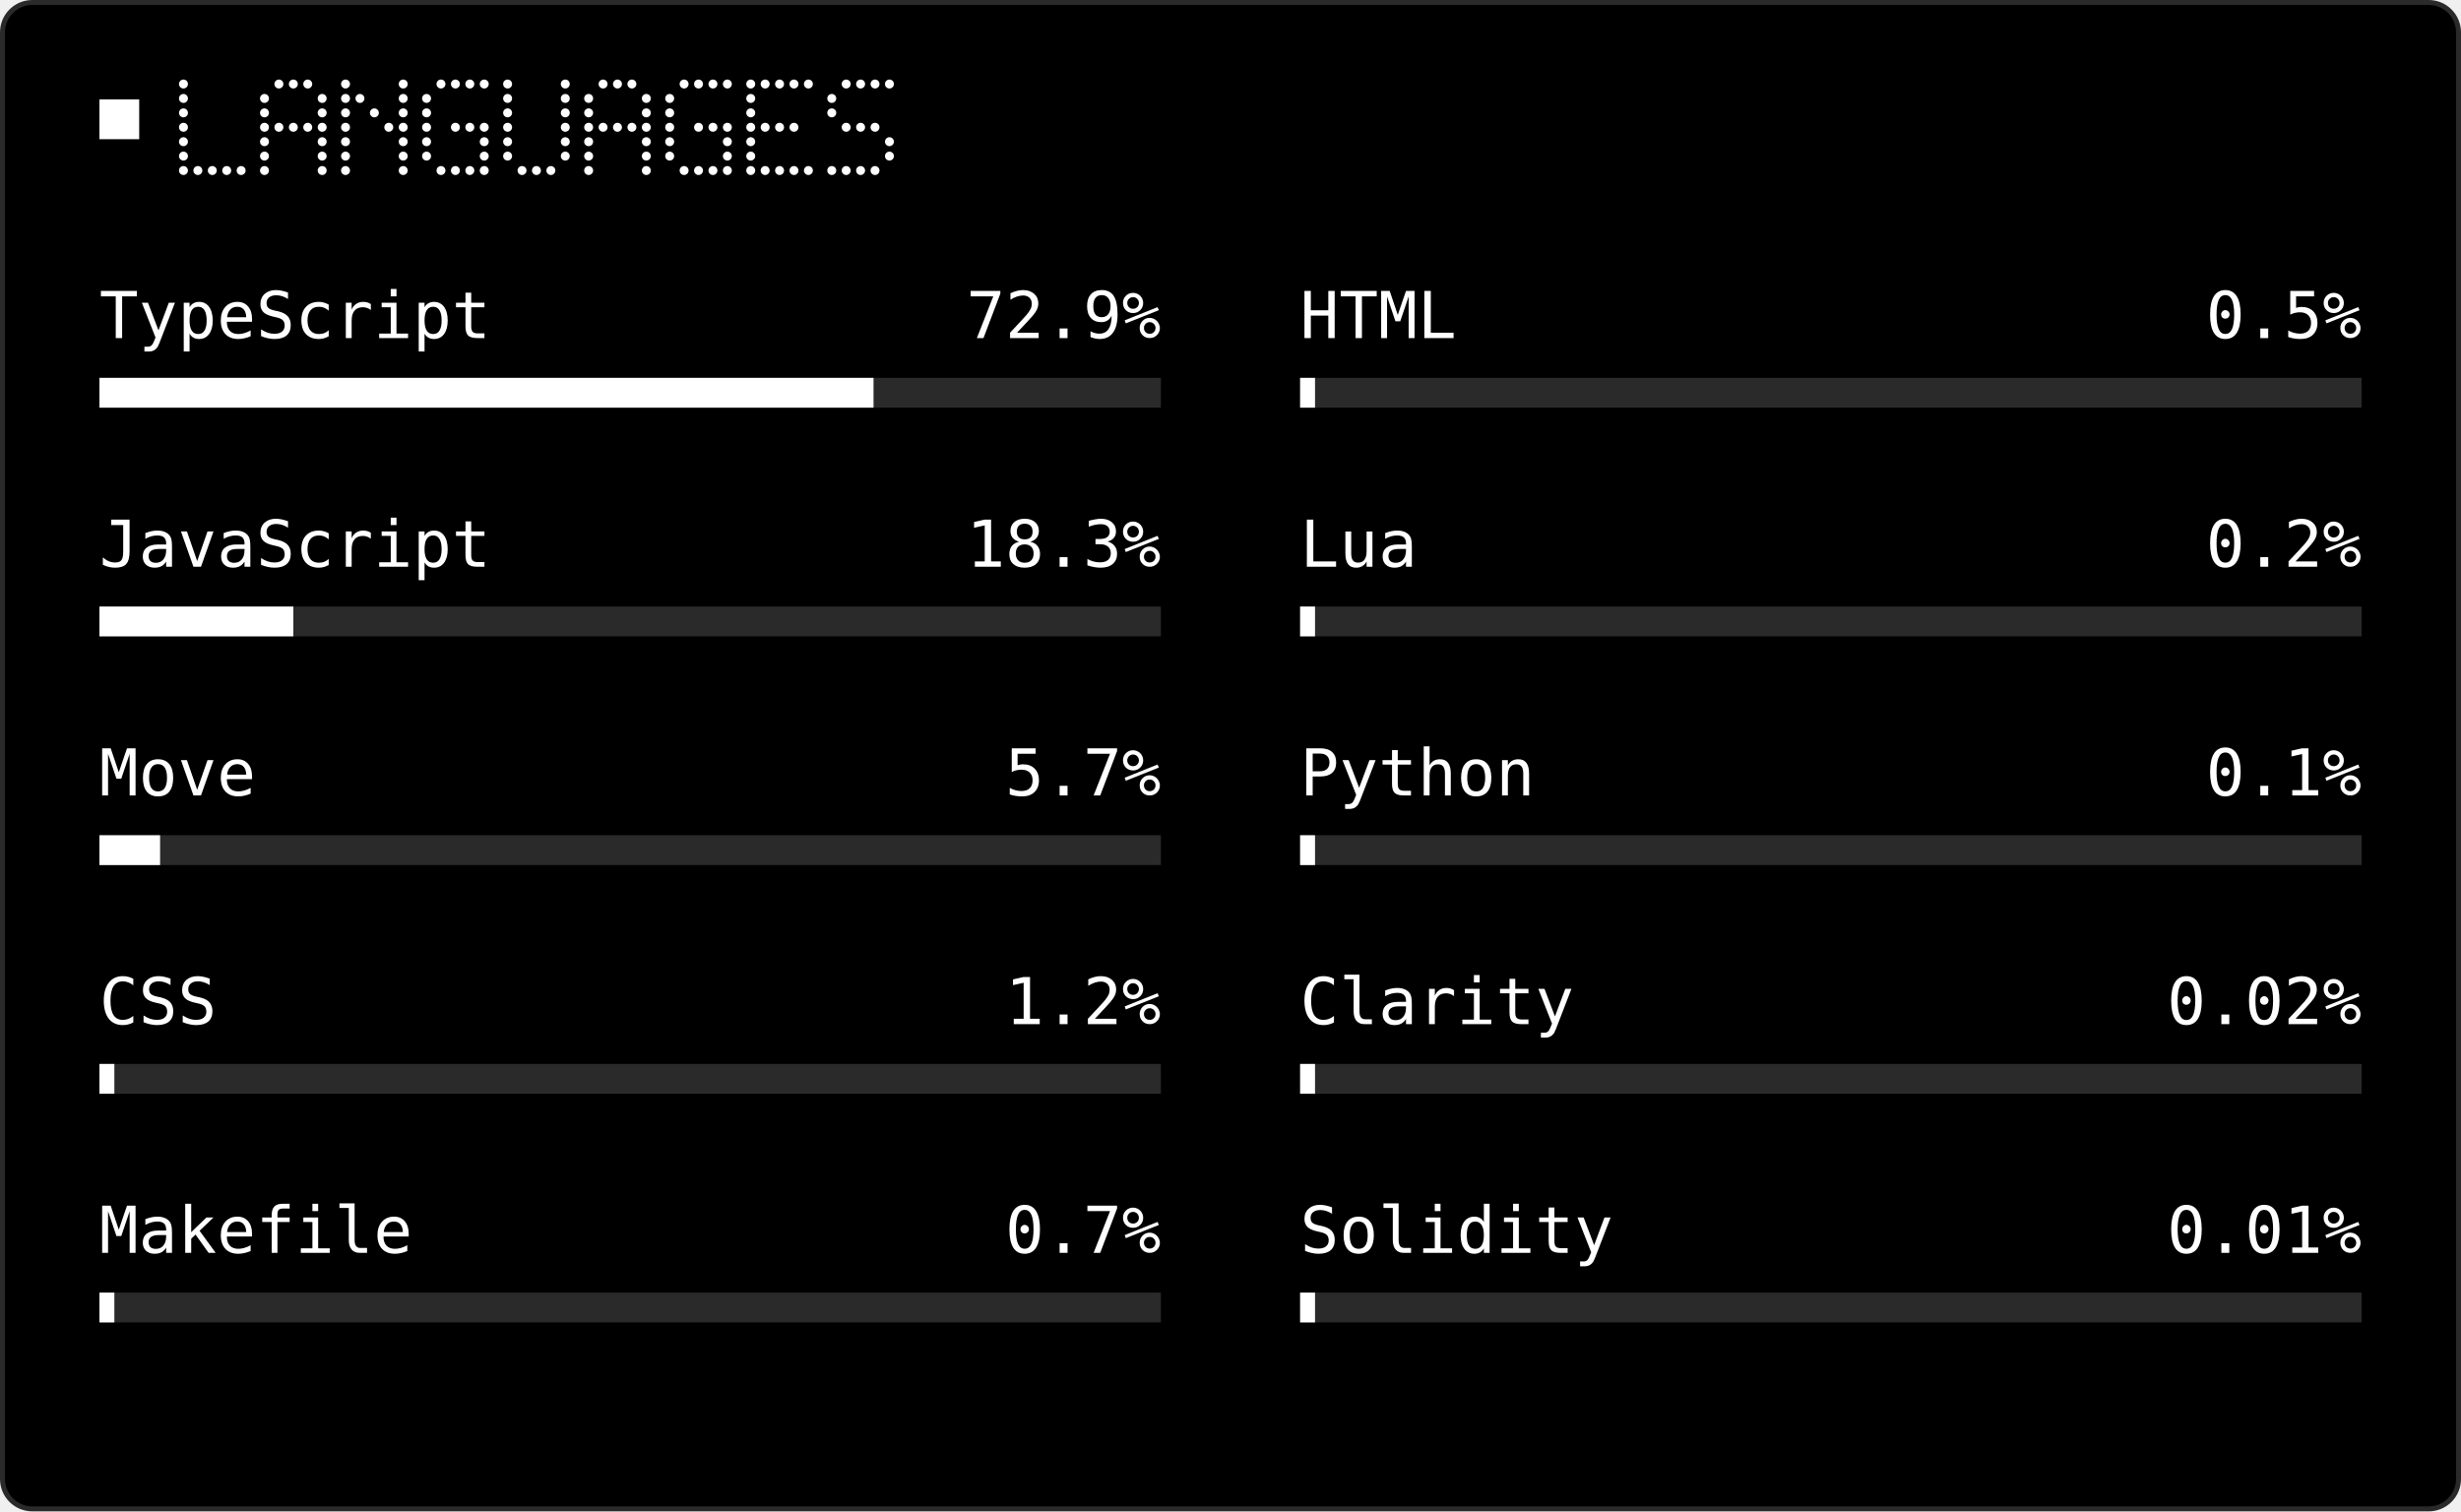
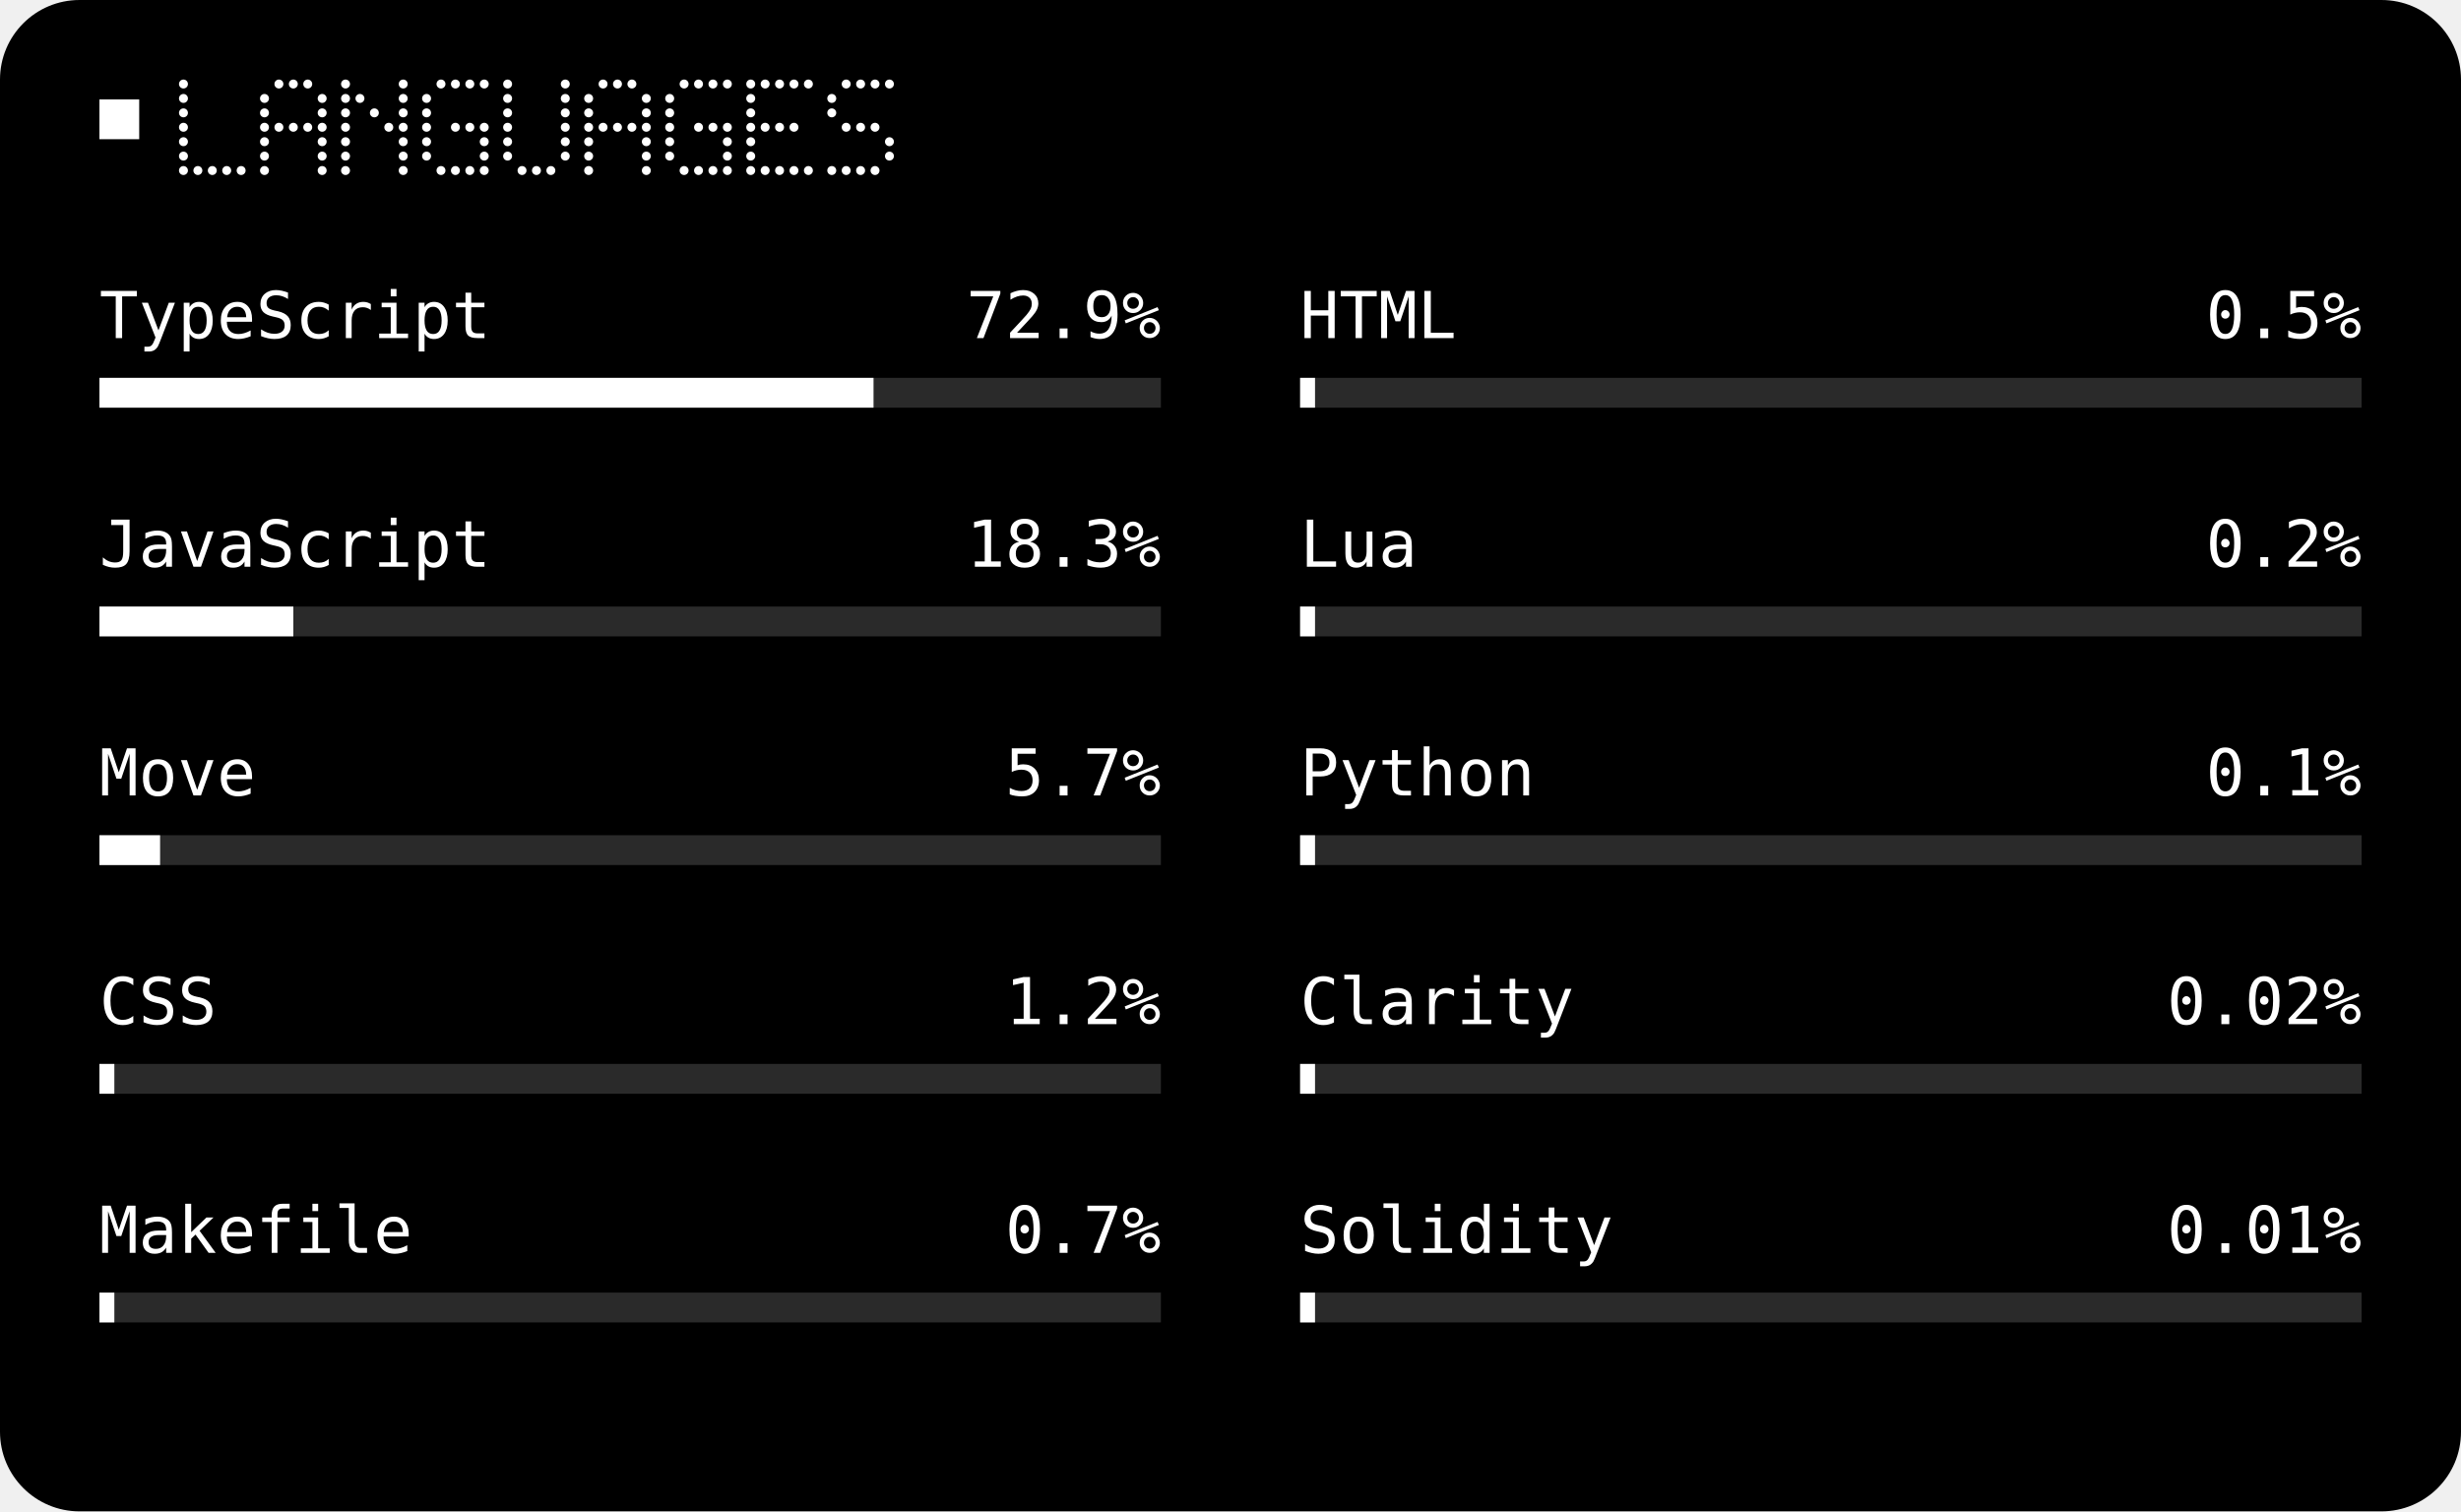
<svg xmlns="http://www.w3.org/2000/svg" width="495" height="304" viewBox="0 0 495 304" role="img">
-   <rect x="0.5" y="0.5" width="494" height="303" rx="6" fill="#000000" stroke="#2A2A2A" stroke-width="1" />
+   <rect width="495" height="304" rx="16" fill="#000000" />
  <rect x="20" y="20" width="8" height="8" fill="#FFFFFF" />
  <circle cx="36.9" cy="16.9" r="0.90" fill="#FFFFFF" />
  <circle cx="36.9" cy="19.8" r="0.90" fill="#FFFFFF" />
  <circle cx="36.9" cy="22.7" r="0.90" fill="#FFFFFF" />
  <circle cx="36.9" cy="25.6" r="0.90" fill="#FFFFFF" />
  <circle cx="36.9" cy="28.5" r="0.90" fill="#FFFFFF" />
  <circle cx="36.9" cy="31.4" r="0.90" fill="#FFFFFF" />
  <circle cx="36.9" cy="34.3" r="0.90" fill="#FFFFFF" />
  <circle cx="39.8" cy="34.3" r="0.90" fill="#FFFFFF" />
  <circle cx="42.7" cy="34.3" r="0.90" fill="#FFFFFF" />
  <circle cx="45.6" cy="34.3" r="0.90" fill="#FFFFFF" />
  <circle cx="48.5" cy="34.3" r="0.90" fill="#FFFFFF" />
  <circle cx="56.1" cy="16.9" r="0.90" fill="#FFFFFF" />
  <circle cx="59.0" cy="16.9" r="0.90" fill="#FFFFFF" />
  <circle cx="61.9" cy="16.9" r="0.90" fill="#FFFFFF" />
  <circle cx="53.2" cy="19.8" r="0.90" fill="#FFFFFF" />
  <circle cx="64.8" cy="19.8" r="0.90" fill="#FFFFFF" />
  <circle cx="53.2" cy="22.7" r="0.90" fill="#FFFFFF" />
  <circle cx="64.8" cy="22.7" r="0.90" fill="#FFFFFF" />
  <circle cx="53.2" cy="25.6" r="0.90" fill="#FFFFFF" />
  <circle cx="56.1" cy="25.6" r="0.90" fill="#FFFFFF" />
  <circle cx="59.0" cy="25.6" r="0.90" fill="#FFFFFF" />
  <circle cx="61.9" cy="25.6" r="0.90" fill="#FFFFFF" />
  <circle cx="64.8" cy="25.6" r="0.90" fill="#FFFFFF" />
  <circle cx="53.2" cy="28.5" r="0.90" fill="#FFFFFF" />
  <circle cx="64.8" cy="28.5" r="0.90" fill="#FFFFFF" />
  <circle cx="53.2" cy="31.4" r="0.90" fill="#FFFFFF" />
  <circle cx="64.8" cy="31.4" r="0.90" fill="#FFFFFF" />
  <circle cx="53.2" cy="34.3" r="0.90" fill="#FFFFFF" />
  <circle cx="64.8" cy="34.3" r="0.90" fill="#FFFFFF" />
  <circle cx="69.5" cy="16.9" r="0.90" fill="#FFFFFF" />
  <circle cx="81.1" cy="16.9" r="0.90" fill="#FFFFFF" />
  <circle cx="69.5" cy="19.8" r="0.90" fill="#FFFFFF" />
  <circle cx="72.4" cy="19.8" r="0.90" fill="#FFFFFF" />
  <circle cx="81.1" cy="19.8" r="0.90" fill="#FFFFFF" />
  <circle cx="69.5" cy="22.7" r="0.90" fill="#FFFFFF" />
  <circle cx="75.3" cy="22.7" r="0.90" fill="#FFFFFF" />
  <circle cx="81.1" cy="22.7" r="0.90" fill="#FFFFFF" />
  <circle cx="69.5" cy="25.6" r="0.90" fill="#FFFFFF" />
  <circle cx="78.2" cy="25.6" r="0.90" fill="#FFFFFF" />
  <circle cx="81.1" cy="25.6" r="0.90" fill="#FFFFFF" />
  <circle cx="69.5" cy="28.5" r="0.90" fill="#FFFFFF" />
  <circle cx="81.1" cy="28.5" r="0.90" fill="#FFFFFF" />
  <circle cx="69.5" cy="31.4" r="0.90" fill="#FFFFFF" />
  <circle cx="81.1" cy="31.4" r="0.90" fill="#FFFFFF" />
  <circle cx="69.5" cy="34.3" r="0.90" fill="#FFFFFF" />
  <circle cx="81.1" cy="34.3" r="0.90" fill="#FFFFFF" />
  <circle cx="88.7" cy="16.9" r="0.90" fill="#FFFFFF" />
  <circle cx="91.6" cy="16.9" r="0.90" fill="#FFFFFF" />
  <circle cx="94.5" cy="16.9" r="0.90" fill="#FFFFFF" />
  <circle cx="97.4" cy="16.9" r="0.90" fill="#FFFFFF" />
  <circle cx="85.8" cy="19.8" r="0.90" fill="#FFFFFF" />
  <circle cx="85.8" cy="22.7" r="0.90" fill="#FFFFFF" />
  <circle cx="85.8" cy="25.6" r="0.90" fill="#FFFFFF" />
  <circle cx="91.6" cy="25.6" r="0.90" fill="#FFFFFF" />
  <circle cx="94.5" cy="25.6" r="0.90" fill="#FFFFFF" />
  <circle cx="97.4" cy="25.6" r="0.90" fill="#FFFFFF" />
  <circle cx="85.8" cy="28.5" r="0.90" fill="#FFFFFF" />
  <circle cx="97.4" cy="28.5" r="0.90" fill="#FFFFFF" />
  <circle cx="85.8" cy="31.4" r="0.90" fill="#FFFFFF" />
  <circle cx="97.4" cy="31.4" r="0.90" fill="#FFFFFF" />
  <circle cx="88.7" cy="34.3" r="0.90" fill="#FFFFFF" />
  <circle cx="91.6" cy="34.3" r="0.90" fill="#FFFFFF" />
  <circle cx="94.5" cy="34.3" r="0.90" fill="#FFFFFF" />
  <circle cx="97.4" cy="34.3" r="0.90" fill="#FFFFFF" />
  <circle cx="102.1" cy="16.9" r="0.90" fill="#FFFFFF" />
  <circle cx="113.7" cy="16.9" r="0.90" fill="#FFFFFF" />
  <circle cx="102.1" cy="19.8" r="0.90" fill="#FFFFFF" />
  <circle cx="113.7" cy="19.8" r="0.90" fill="#FFFFFF" />
  <circle cx="102.1" cy="22.7" r="0.90" fill="#FFFFFF" />
  <circle cx="113.7" cy="22.7" r="0.90" fill="#FFFFFF" />
  <circle cx="102.1" cy="25.6" r="0.90" fill="#FFFFFF" />
  <circle cx="113.7" cy="25.6" r="0.90" fill="#FFFFFF" />
  <circle cx="102.1" cy="28.5" r="0.90" fill="#FFFFFF" />
  <circle cx="113.7" cy="28.5" r="0.90" fill="#FFFFFF" />
  <circle cx="102.1" cy="31.4" r="0.90" fill="#FFFFFF" />
  <circle cx="113.7" cy="31.4" r="0.90" fill="#FFFFFF" />
  <circle cx="105.0" cy="34.3" r="0.90" fill="#FFFFFF" />
  <circle cx="107.9" cy="34.3" r="0.90" fill="#FFFFFF" />
  <circle cx="110.8" cy="34.3" r="0.90" fill="#FFFFFF" />
  <circle cx="121.3" cy="16.9" r="0.90" fill="#FFFFFF" />
  <circle cx="124.2" cy="16.9" r="0.90" fill="#FFFFFF" />
  <circle cx="127.1" cy="16.9" r="0.90" fill="#FFFFFF" />
  <circle cx="118.4" cy="19.8" r="0.90" fill="#FFFFFF" />
  <circle cx="130.0" cy="19.8" r="0.90" fill="#FFFFFF" />
  <circle cx="118.4" cy="22.7" r="0.90" fill="#FFFFFF" />
  <circle cx="130.0" cy="22.7" r="0.90" fill="#FFFFFF" />
  <circle cx="118.4" cy="25.6" r="0.90" fill="#FFFFFF" />
  <circle cx="121.3" cy="25.6" r="0.90" fill="#FFFFFF" />
  <circle cx="124.2" cy="25.6" r="0.90" fill="#FFFFFF" />
  <circle cx="127.1" cy="25.6" r="0.90" fill="#FFFFFF" />
  <circle cx="130.0" cy="25.6" r="0.90" fill="#FFFFFF" />
  <circle cx="118.4" cy="28.5" r="0.90" fill="#FFFFFF" />
  <circle cx="130.0" cy="28.5" r="0.90" fill="#FFFFFF" />
  <circle cx="118.4" cy="31.4" r="0.90" fill="#FFFFFF" />
  <circle cx="130.0" cy="31.4" r="0.90" fill="#FFFFFF" />
  <circle cx="118.4" cy="34.3" r="0.90" fill="#FFFFFF" />
  <circle cx="130.0" cy="34.3" r="0.90" fill="#FFFFFF" />
  <circle cx="137.6" cy="16.9" r="0.90" fill="#FFFFFF" />
  <circle cx="140.5" cy="16.9" r="0.90" fill="#FFFFFF" />
  <circle cx="143.4" cy="16.9" r="0.90" fill="#FFFFFF" />
  <circle cx="146.3" cy="16.9" r="0.90" fill="#FFFFFF" />
  <circle cx="134.7" cy="19.8" r="0.90" fill="#FFFFFF" />
  <circle cx="134.7" cy="22.7" r="0.90" fill="#FFFFFF" />
  <circle cx="134.7" cy="25.6" r="0.90" fill="#FFFFFF" />
  <circle cx="140.5" cy="25.6" r="0.90" fill="#FFFFFF" />
  <circle cx="143.4" cy="25.6" r="0.90" fill="#FFFFFF" />
  <circle cx="146.3" cy="25.6" r="0.90" fill="#FFFFFF" />
  <circle cx="134.7" cy="28.5" r="0.90" fill="#FFFFFF" />
  <circle cx="146.3" cy="28.5" r="0.90" fill="#FFFFFF" />
  <circle cx="134.7" cy="31.4" r="0.90" fill="#FFFFFF" />
  <circle cx="146.3" cy="31.4" r="0.90" fill="#FFFFFF" />
  <circle cx="137.6" cy="34.3" r="0.90" fill="#FFFFFF" />
  <circle cx="140.5" cy="34.3" r="0.90" fill="#FFFFFF" />
  <circle cx="143.4" cy="34.3" r="0.90" fill="#FFFFFF" />
  <circle cx="146.3" cy="34.3" r="0.90" fill="#FFFFFF" />
  <circle cx="151.0" cy="16.9" r="0.90" fill="#FFFFFF" />
  <circle cx="153.9" cy="16.9" r="0.90" fill="#FFFFFF" />
  <circle cx="156.8" cy="16.9" r="0.90" fill="#FFFFFF" />
  <circle cx="159.7" cy="16.9" r="0.90" fill="#FFFFFF" />
  <circle cx="162.6" cy="16.9" r="0.90" fill="#FFFFFF" />
  <circle cx="151.0" cy="19.8" r="0.90" fill="#FFFFFF" />
  <circle cx="151.0" cy="22.7" r="0.90" fill="#FFFFFF" />
  <circle cx="151.0" cy="25.6" r="0.90" fill="#FFFFFF" />
  <circle cx="153.9" cy="25.6" r="0.90" fill="#FFFFFF" />
  <circle cx="156.8" cy="25.6" r="0.90" fill="#FFFFFF" />
  <circle cx="159.7" cy="25.6" r="0.90" fill="#FFFFFF" />
  <circle cx="151.0" cy="28.5" r="0.90" fill="#FFFFFF" />
  <circle cx="151.0" cy="31.4" r="0.90" fill="#FFFFFF" />
  <circle cx="151.0" cy="34.3" r="0.90" fill="#FFFFFF" />
  <circle cx="153.9" cy="34.3" r="0.90" fill="#FFFFFF" />
  <circle cx="156.8" cy="34.3" r="0.90" fill="#FFFFFF" />
  <circle cx="159.7" cy="34.3" r="0.90" fill="#FFFFFF" />
  <circle cx="162.6" cy="34.3" r="0.90" fill="#FFFFFF" />
  <circle cx="170.2" cy="16.9" r="0.90" fill="#FFFFFF" />
  <circle cx="173.1" cy="16.9" r="0.90" fill="#FFFFFF" />
  <circle cx="176.0" cy="16.9" r="0.90" fill="#FFFFFF" />
  <circle cx="178.9" cy="16.9" r="0.90" fill="#FFFFFF" />
  <circle cx="167.3" cy="19.8" r="0.90" fill="#FFFFFF" />
  <circle cx="167.3" cy="22.7" r="0.90" fill="#FFFFFF" />
  <circle cx="170.2" cy="25.6" r="0.90" fill="#FFFFFF" />
  <circle cx="173.1" cy="25.6" r="0.90" fill="#FFFFFF" />
  <circle cx="176.0" cy="25.6" r="0.90" fill="#FFFFFF" />
  <circle cx="178.9" cy="28.5" r="0.90" fill="#FFFFFF" />
  <circle cx="178.9" cy="31.4" r="0.90" fill="#FFFFFF" />
  <circle cx="167.3" cy="34.3" r="0.90" fill="#FFFFFF" />
  <circle cx="170.2" cy="34.3" r="0.90" fill="#FFFFFF" />
  <circle cx="173.1" cy="34.3" r="0.90" fill="#FFFFFF" />
  <circle cx="176.0" cy="34.3" r="0.90" fill="#FFFFFF" />
  <text x="20.0" y="68" fill="#FFFFFF" text-anchor="start" font-family="ui-monospace, Geist Mono, monospace" font-size="13" letter-spacing="0.05" dominant-baseline="auto">TypeScript</text>
  <text x="233.5" y="68" fill="#FFFFFF" text-anchor="end" font-family="ui-monospace, Geist Mono, monospace" font-size="13" letter-spacing="0" dominant-baseline="auto">72.9%</text>
  <rect x="20.0" y="76.0" width="213.5" height="6" fill="#2A2A2A" />
  <rect x="20.0" y="76.0" width="155.7" height="6" fill="#FFFFFF" />
  <text x="20.0" y="114" fill="#FFFFFF" text-anchor="start" font-family="ui-monospace, Geist Mono, monospace" font-size="13" letter-spacing="0.05" dominant-baseline="auto">JavaScript</text>
  <text x="233.5" y="114" fill="#FFFFFF" text-anchor="end" font-family="ui-monospace, Geist Mono, monospace" font-size="13" letter-spacing="0" dominant-baseline="auto">18.3%</text>
  <rect x="20.0" y="122.0" width="213.5" height="6" fill="#2A2A2A" />
  <rect x="20.0" y="122.0" width="39.0" height="6" fill="#FFFFFF" />
  <text x="20.0" y="160" fill="#FFFFFF" text-anchor="start" font-family="ui-monospace, Geist Mono, monospace" font-size="13" letter-spacing="0.05" dominant-baseline="auto">Move</text>
  <text x="233.5" y="160" fill="#FFFFFF" text-anchor="end" font-family="ui-monospace, Geist Mono, monospace" font-size="13" letter-spacing="0" dominant-baseline="auto">5.7%</text>
  <rect x="20.0" y="168.0" width="213.5" height="6" fill="#2A2A2A" />
  <rect x="20.0" y="168.0" width="12.2" height="6" fill="#FFFFFF" />
  <text x="20.0" y="206" fill="#FFFFFF" text-anchor="start" font-family="ui-monospace, Geist Mono, monospace" font-size="13" letter-spacing="0.05" dominant-baseline="auto">CSS</text>
  <text x="233.5" y="206" fill="#FFFFFF" text-anchor="end" font-family="ui-monospace, Geist Mono, monospace" font-size="13" letter-spacing="0" dominant-baseline="auto">1.2%</text>
  <rect x="20.0" y="214.0" width="213.5" height="6" fill="#2A2A2A" />
  <rect x="20.0" y="214.0" width="3.0" height="6" fill="#FFFFFF" />
  <text x="20.0" y="252" fill="#FFFFFF" text-anchor="start" font-family="ui-monospace, Geist Mono, monospace" font-size="13" letter-spacing="0.05" dominant-baseline="auto">Makefile</text>
  <text x="233.5" y="252" fill="#FFFFFF" text-anchor="end" font-family="ui-monospace, Geist Mono, monospace" font-size="13" letter-spacing="0" dominant-baseline="auto">0.7%</text>
  <rect x="20.0" y="260.0" width="213.5" height="6" fill="#2A2A2A" />
  <rect x="20.0" y="260.0" width="3.0" height="6" fill="#FFFFFF" />
  <text x="261.5" y="68" fill="#FFFFFF" text-anchor="start" font-family="ui-monospace, Geist Mono, monospace" font-size="13" letter-spacing="0.05" dominant-baseline="auto">HTML</text>
  <text x="475.0" y="68" fill="#FFFFFF" text-anchor="end" font-family="ui-monospace, Geist Mono, monospace" font-size="13" letter-spacing="0" dominant-baseline="auto">0.5%</text>
  <rect x="261.5" y="76.0" width="213.5" height="6" fill="#2A2A2A" />
  <rect x="261.5" y="76.0" width="3.0" height="6" fill="#FFFFFF" />
  <text x="261.5" y="114" fill="#FFFFFF" text-anchor="start" font-family="ui-monospace, Geist Mono, monospace" font-size="13" letter-spacing="0.05" dominant-baseline="auto">Lua</text>
  <text x="475.0" y="114" fill="#FFFFFF" text-anchor="end" font-family="ui-monospace, Geist Mono, monospace" font-size="13" letter-spacing="0" dominant-baseline="auto">0.2%</text>
  <rect x="261.5" y="122.0" width="213.5" height="6" fill="#2A2A2A" />
  <rect x="261.5" y="122.0" width="3.0" height="6" fill="#FFFFFF" />
  <text x="261.5" y="160" fill="#FFFFFF" text-anchor="start" font-family="ui-monospace, Geist Mono, monospace" font-size="13" letter-spacing="0.05" dominant-baseline="auto">Python</text>
  <text x="475.0" y="160" fill="#FFFFFF" text-anchor="end" font-family="ui-monospace, Geist Mono, monospace" font-size="13" letter-spacing="0" dominant-baseline="auto">0.1%</text>
  <rect x="261.5" y="168.0" width="213.5" height="6" fill="#2A2A2A" />
  <rect x="261.5" y="168.0" width="3.0" height="6" fill="#FFFFFF" />
  <text x="261.5" y="206" fill="#FFFFFF" text-anchor="start" font-family="ui-monospace, Geist Mono, monospace" font-size="13" letter-spacing="0.05" dominant-baseline="auto">Clarity</text>
  <text x="475.0" y="206" fill="#FFFFFF" text-anchor="end" font-family="ui-monospace, Geist Mono, monospace" font-size="13" letter-spacing="0" dominant-baseline="auto">0.02%</text>
  <rect x="261.5" y="214.0" width="213.5" height="6" fill="#2A2A2A" />
  <rect x="261.5" y="214.0" width="3.0" height="6" fill="#FFFFFF" />
  <text x="261.5" y="252" fill="#FFFFFF" text-anchor="start" font-family="ui-monospace, Geist Mono, monospace" font-size="13" letter-spacing="0.05" dominant-baseline="auto">Solidity</text>
  <text x="475.0" y="252" fill="#FFFFFF" text-anchor="end" font-family="ui-monospace, Geist Mono, monospace" font-size="13" letter-spacing="0" dominant-baseline="auto">0.01%</text>
  <rect x="261.5" y="260.0" width="213.5" height="6" fill="#2A2A2A" />
  <rect x="261.5" y="260.0" width="3.0" height="6" fill="#FFFFFF" />
</svg>
